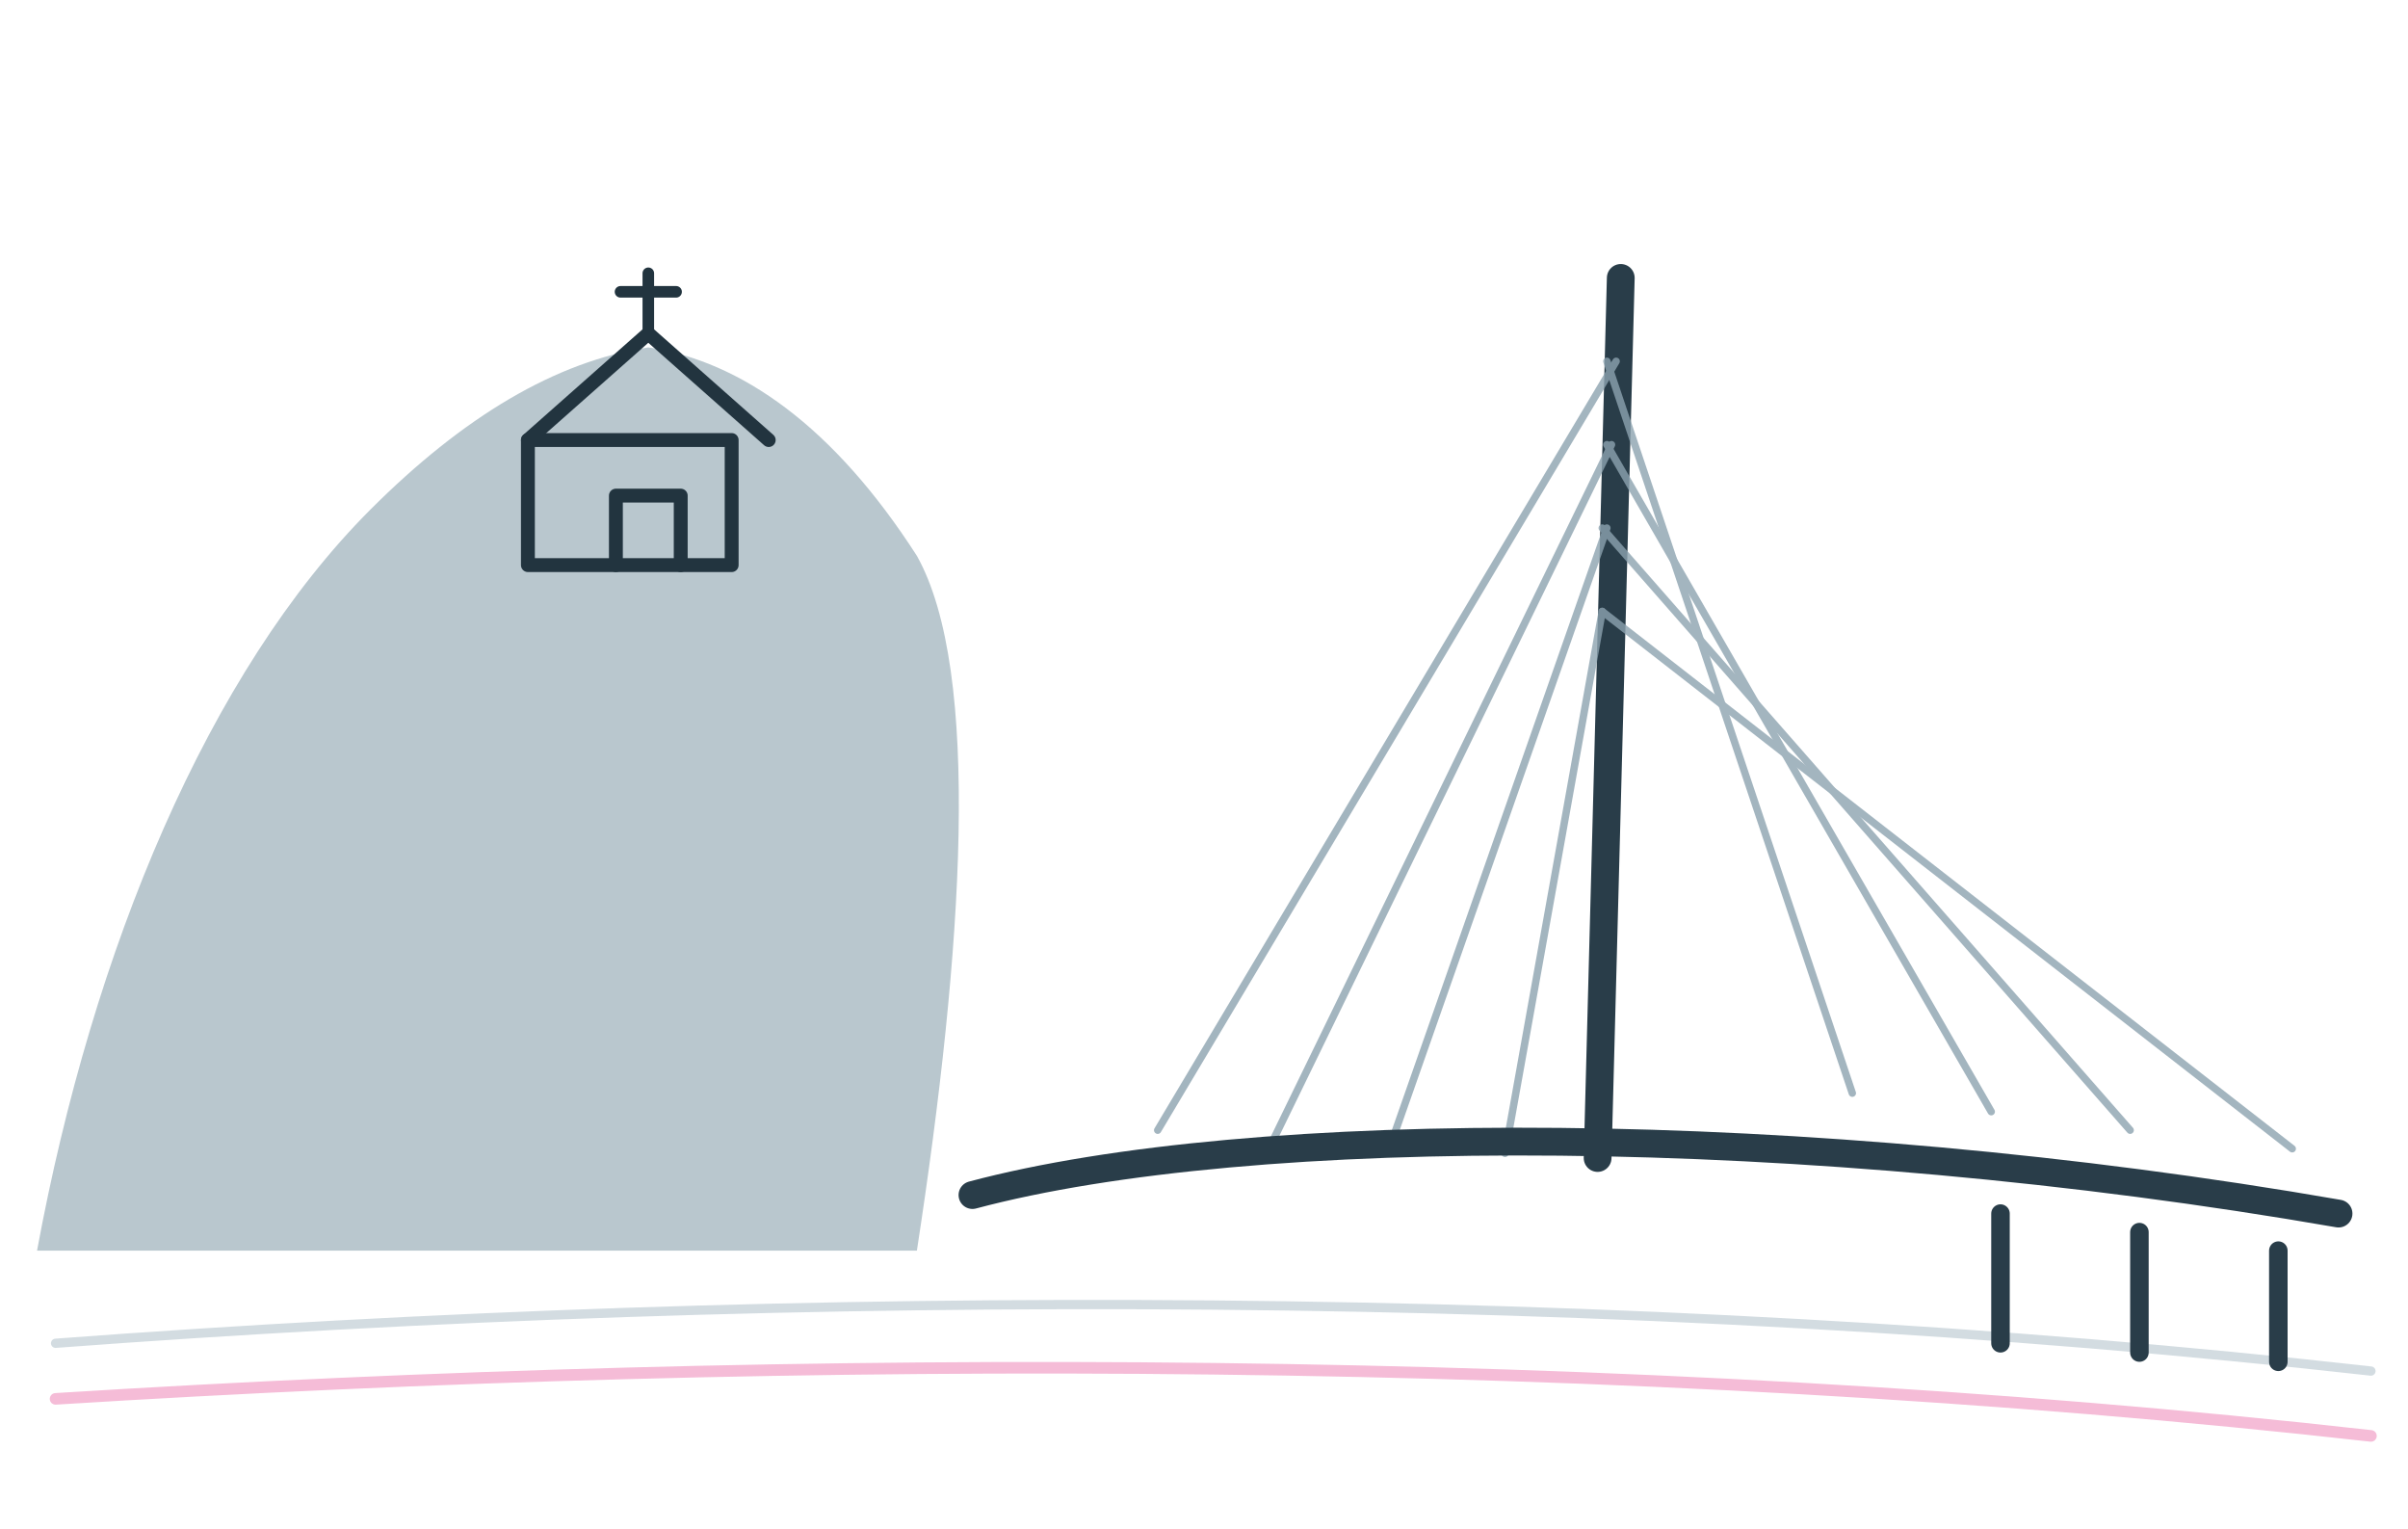
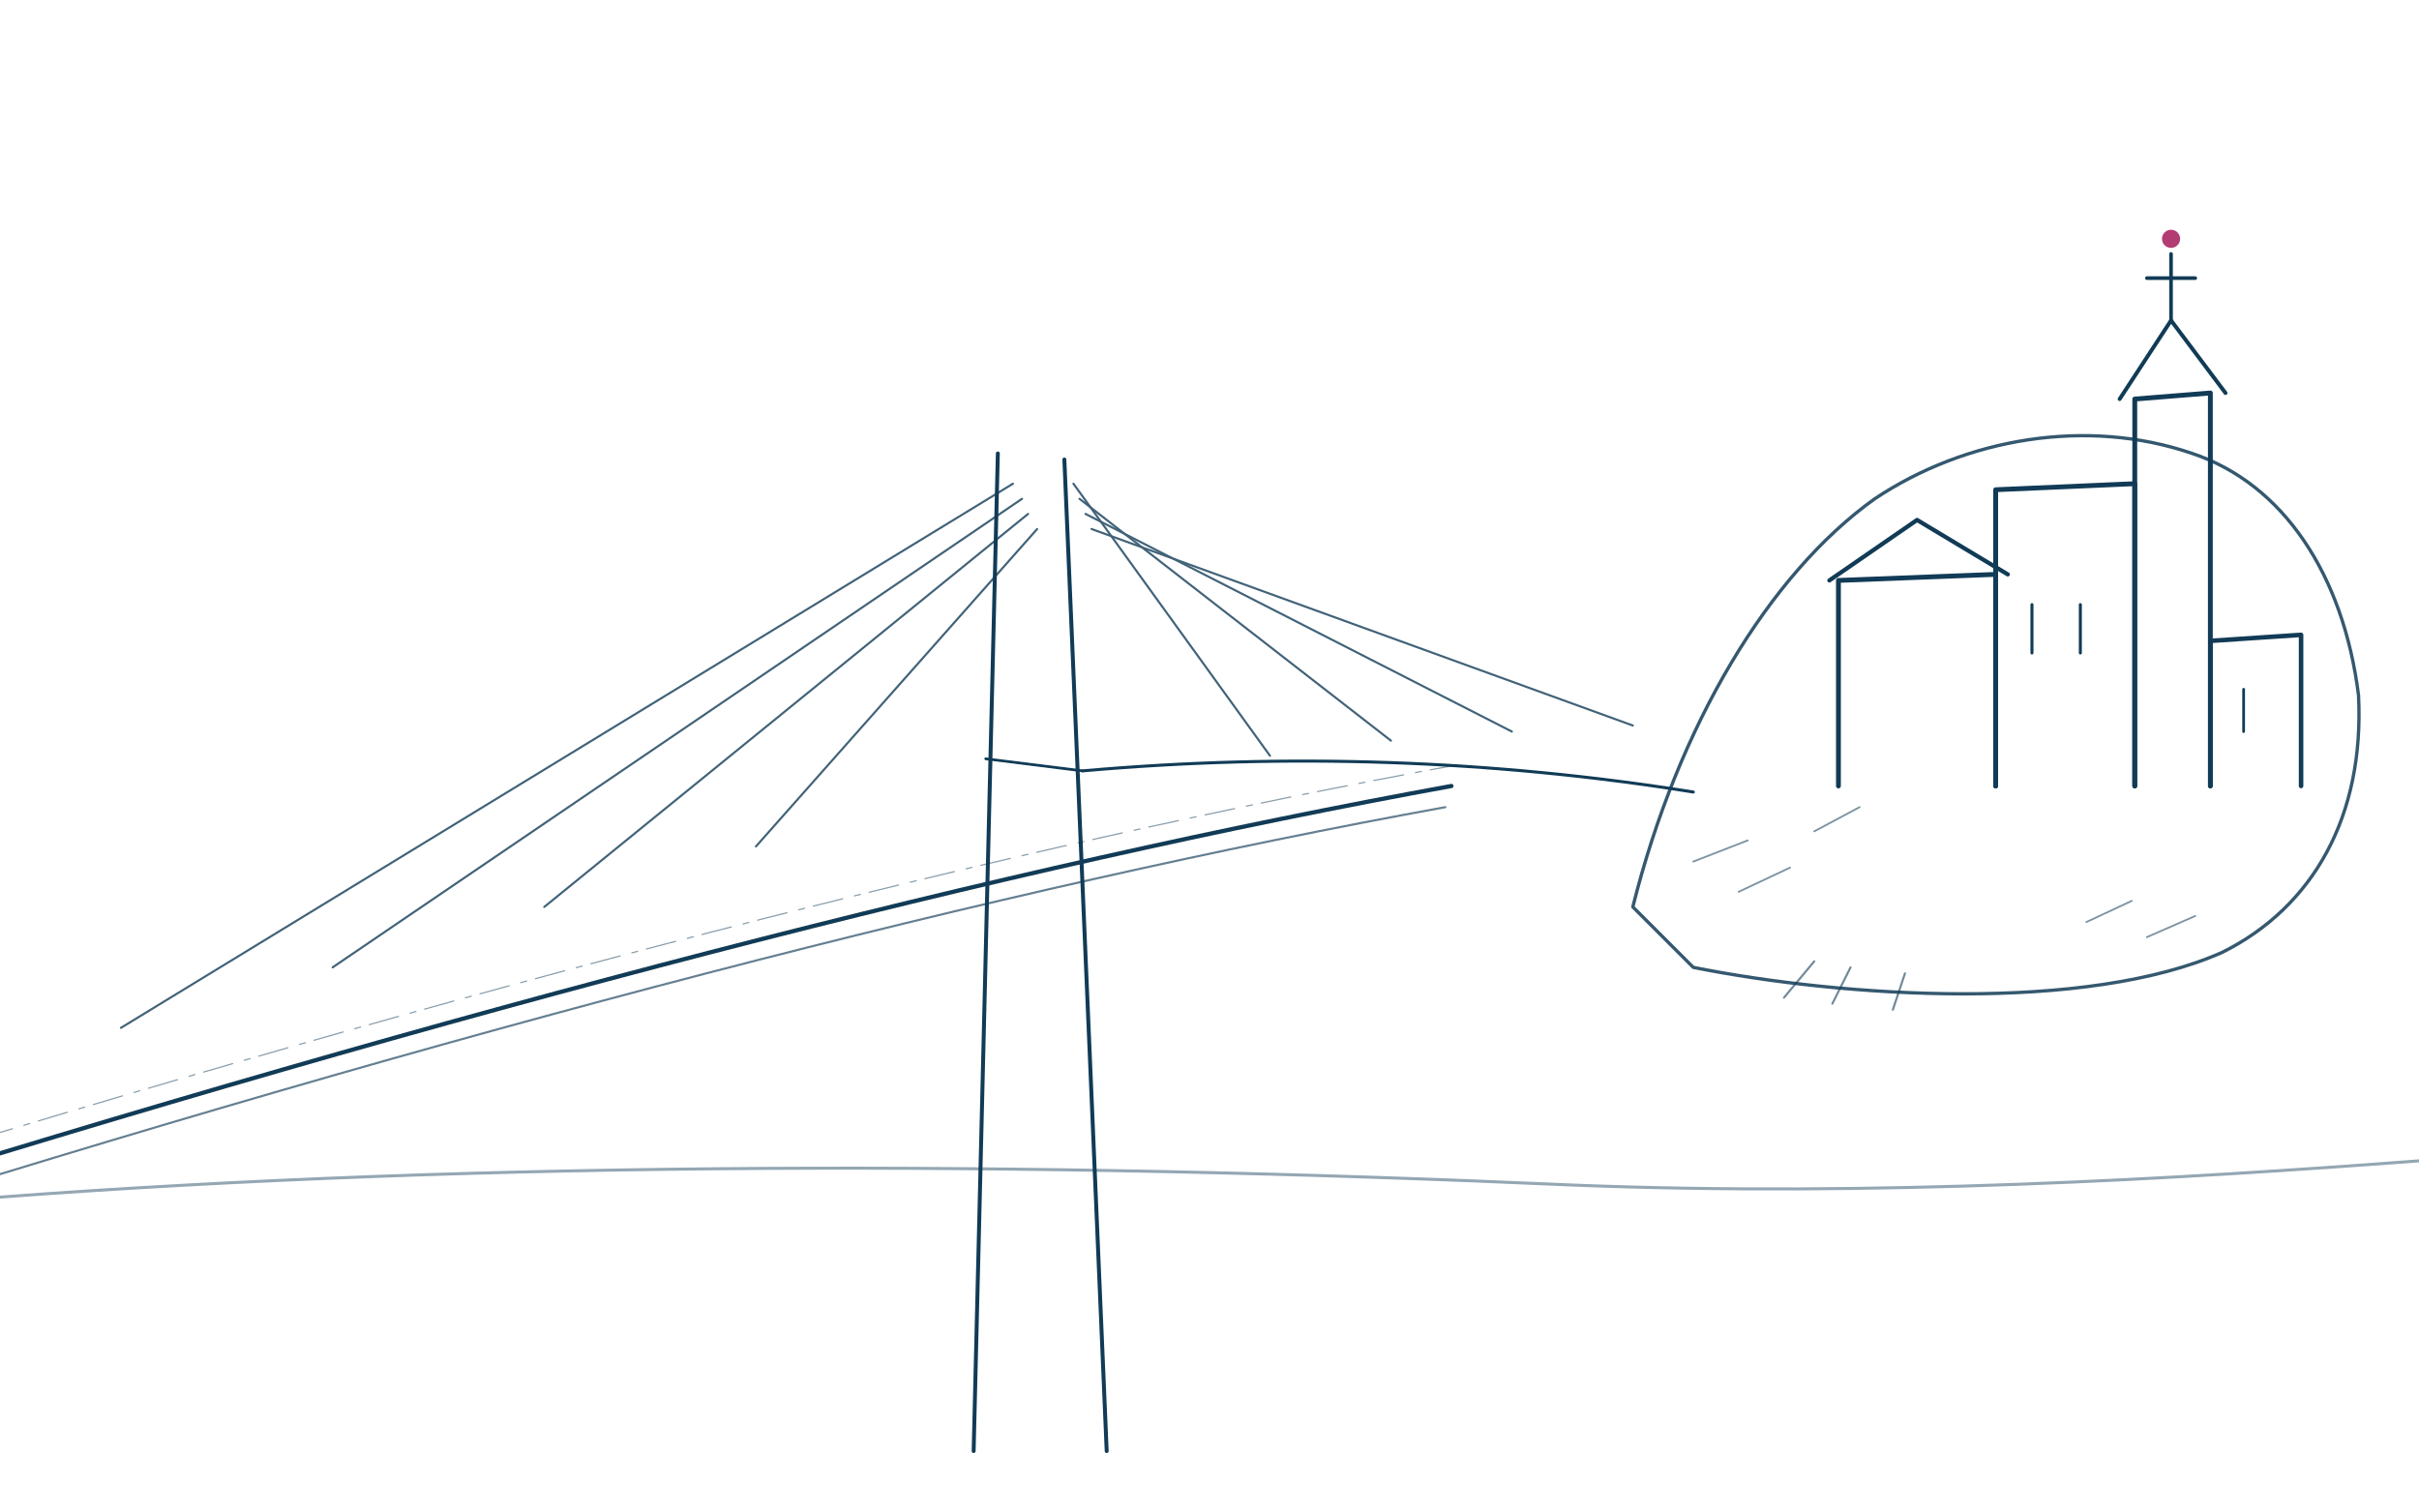
- <svg xmlns="http://www.w3.org/2000/svg" viewBox="0 0 520 330" role="img" aria-labelledby="title desc">
-   <path d="M12 290c160-12 340-12 500 6" fill="none" stroke="#AFC0C9" stroke-width="2" opacity=".55" stroke-linecap="round" />
-   <path d="M12 302c160-10 340-10 500 8" fill="none" stroke="#EE8FBD" stroke-width="2.5" opacity=".6" stroke-linecap="round" />
-   <path d="M8 270C20 205 45 145 80 110C100 90 120 78 140 75C160 78 180 92 198 120C212 145 208 205 198 270Z" fill="#B9C7CE" />
-   <g fill="none" stroke="#22343F" stroke-width="3" stroke-linejoin="round" stroke-linecap="round">
-     <path d="M114 122V95h44v27z" />
-     <path d="M114 95 140 72 166 95" />
-     <path d="M133 122v-15h14v15" />
+ <svg xmlns="http://www.w3.org/2000/svg" viewBox="0 0 800 500" role="img" aria-labelledby="title desc">
+   <g fill="none" stroke="#113b56" stroke-linecap="round" stroke-linejoin="round">
+     <path d="M-60 400Q260 300 480 260" stroke-width="1.4" />
+     <path d="M-60 407Q258 307 478 267" stroke-width=".7" opacity=".65" />
+     <path d="M-60 393Q262 293 482 253" stroke-width=".4" opacity=".5" stroke-dasharray="10 4 2 3" />
+     <path d="M330 150 322 480" stroke-width="1.3" />
+     <path d="M352 152 366 480" stroke-width="1.3" />
+     <path d="M326 251 358 255" stroke-width=".9" />
+     <g stroke-width=".7" opacity=".8">
+       <path d="M335 160 40 340" />
+       <path d="M338 165 110 320" />
+       <path d="M340 170 180 300" />
+       <path d="M343 175 250 280" />
+       <path d="M355 160 420 250" />
+       <path d="M357 165 460 245" />
+       <path d="M359 170 500 242" />
+       <path d="M361 175 540 240" />
+     </g>
+     <path d="M358 255Q460 246 560 262" stroke-width="1" />
+     <path d="M540 300C555 240 585 190 620 165C650 145 690 138 725 150C755 160 775 190 780 230C782 270 765 300 735 315C690 335 610 330 560 320Z" stroke-width="1.1" opacity=".85" />
+     <path d="M560 285 578 278M575 295 592 287M600 275 615 267" stroke-width=".6" opacity=".55" />
+     <path d="M690 305 705 298M710 310 726 303" stroke-width=".6" opacity=".55" />
+     <path d="M608 260 608 192 660 190 660 260" stroke-width="1.6" />
+     <path d="M605 192 634 172 664 190" stroke-width="1.4" />
+     <path d="M660 260 660 162 706 160 706 260" stroke-width="1.6" />
+     <path d="M672 200 672 216" stroke-width="1" />
+     <path d="M688 200 688 216" stroke-width="1" />
+     <path d="M706 260 706 132 731 130 731 260" stroke-width="1.6" />
+     <path d="M701 132 718 106 736 130" stroke-width="1.3" />
+     <path d="M718 106 718 84" stroke-width="1.2" />
+     <path d="M710 92 726 92" stroke-width="1.2" />
+     <path d="M731 260 731 212 761 210 761 260" stroke-width="1.5" />
+     <path d="M742 228 742 242" stroke-width=".9" />
+     <path d="M600 318 590 330M612 320 606 332M630 322 626 334" stroke-width=".7" opacity=".6" />
+     <path d="M0 396C160 384 340 384 520 392C620 396 720 390 800 384" stroke-width="1" opacity=".45" />
  </g>
-   <path d="M140 72v-13M134 63h12" stroke="#22343F" stroke-width="2.5" stroke-linecap="round" />
-   <path d="M350 60 345 250" stroke="#293D49" stroke-width="6" stroke-linecap="round" />
-   <g stroke="#8CA2AF" stroke-width="1.6" opacity=".8" stroke-linecap="round">
-     <path d="M349 78 250 244" />
-     <path d="M348 96 275 246" />
-     <path d="M347 114 300 248" />
-     <path d="M346 132 325 249" />
-     <path d="M347 78 400 236" />
-     <path d="M347 96 430 240" />
-     <path d="M346 114 460 244" />
-     <path d="M346 132 495 248" />
-   </g>
-   <path d="M210 258c60-16 180-16 295 4" fill="none" stroke="#293D49" stroke-width="6" stroke-linecap="round" />
-   <g stroke="#293D49" stroke-width="4" stroke-linecap="round">
-     <path d="M432 262v28" />
-     <path d="M462 266v26" />
-     <path d="M492 270v24" />
-   </g>
+   <circle cx="718" cy="79" r="3" fill="#b33c72" />
</svg>
